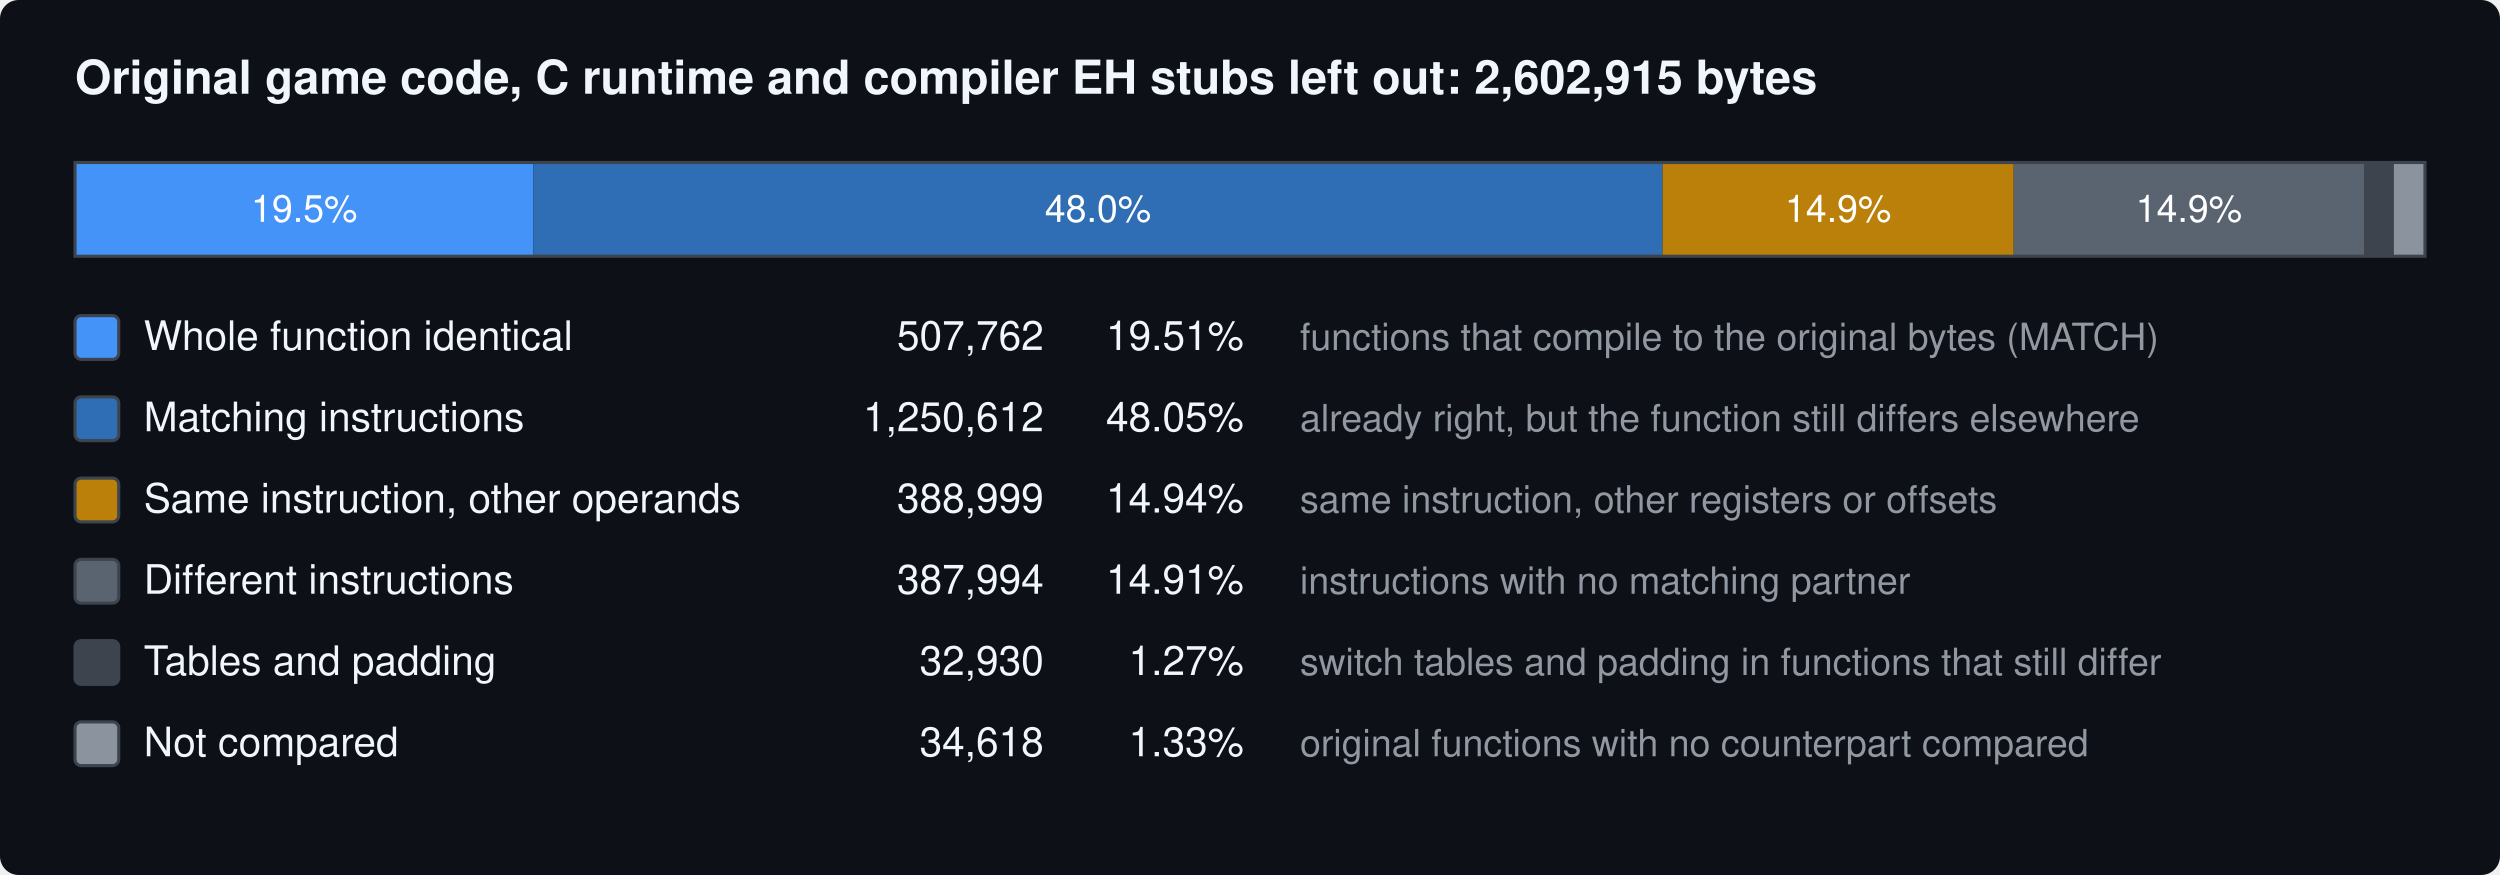
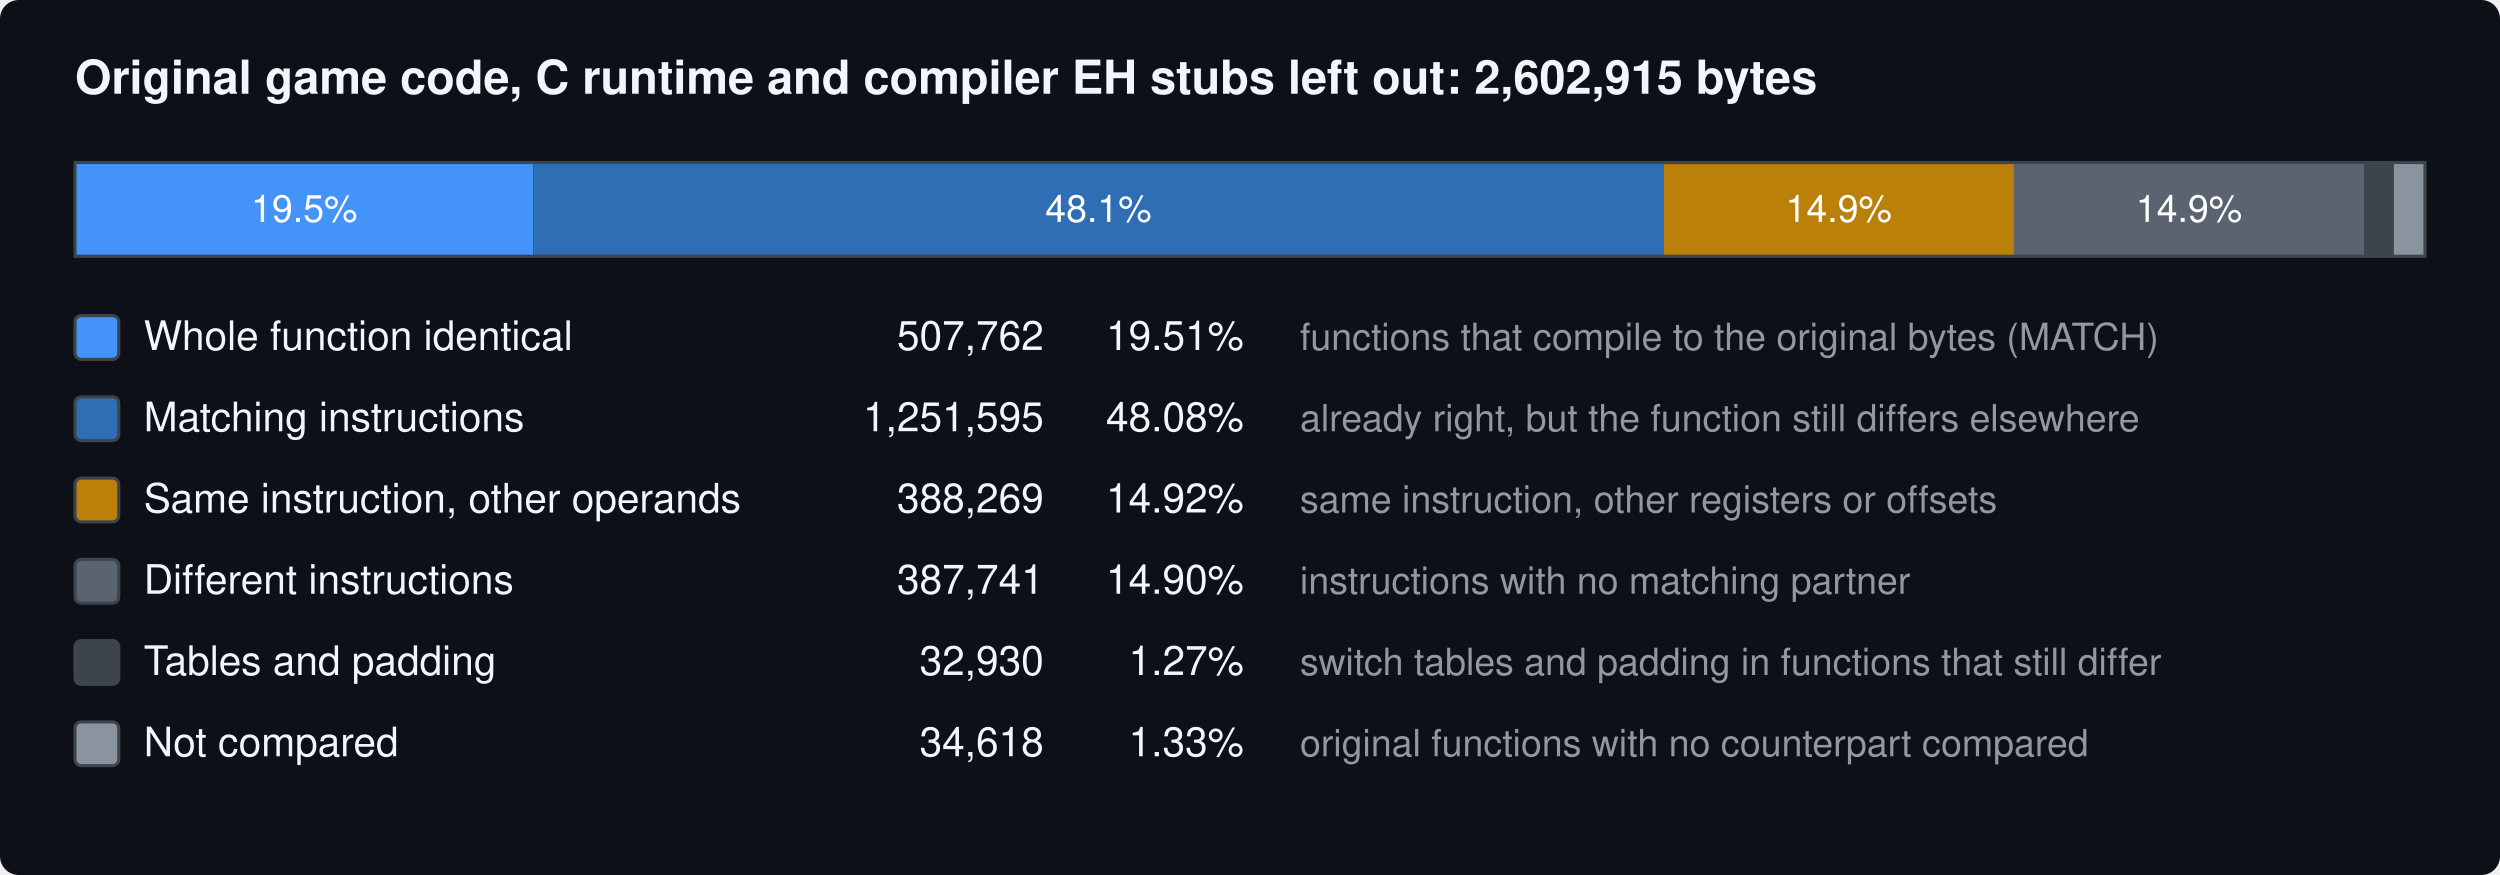
<svg xmlns="http://www.w3.org/2000/svg" width="800" height="280" viewBox="0 0 800 280" font-family="system-ui, -apple-system, Segoe UI, Helvetica, Arial, sans-serif">
  <rect width="800" height="280" rx="6" fill="#0d1117" />
  <text x="24" y="30" font-size="15" font-weight="600" fill="#f0f6fc">Original game code, C runtime and compiler EH stubs left out: 2,602,915 bytes</text>
  <rect x="24.00" y="52" width="146.70" height="30" fill="#4493f8" />
  <text x="97.35" y="71" font-size="12" text-anchor="middle" fill="#ffffff">19.5%</text>
-   <rect x="170.70" y="52" width="361.31" height="30" fill="#2f6eb5" />
-   <text x="351.35" y="71" font-size="12" text-anchor="middle" fill="#ffffff">48.0%</text>
-   <rect x="532.01" y="52" width="112.38" height="30" fill="#bb8009" />
-   <text x="588.20" y="71" font-size="12" text-anchor="middle" fill="#ffffff">14.9%</text>
-   <rect x="644.39" y="52" width="112.09" height="30" fill="#5a6370" />
-   <text x="700.44" y="71" font-size="12" text-anchor="middle" fill="#ffffff">14.9%</text>
+   <rect x="170.70" y="52" width="361.59" height="30" fill="#2f6eb5" />
+   <text x="351.49" y="71" font-size="12" text-anchor="middle" fill="#ffffff">48.1%</text>
+   <rect x="532.29" y="52" width="112.17" height="30" fill="#bb8009" />
+   <text x="588.38" y="71" font-size="12" text-anchor="middle" fill="#ffffff">14.9%</text>
+   <rect x="644.46" y="52" width="112.02" height="30" fill="#5a6370" />
+   <text x="700.47" y="71" font-size="12" text-anchor="middle" fill="#ffffff">14.9%</text>
  <rect x="756.48" y="52" width="9.51" height="30" fill="#3d444d" />
  <rect x="766.00" y="52" width="10.00" height="30" fill="#8b949e" />
  <rect x="24" y="52" width="752" height="30" fill="none" stroke="#3d444d" />
  <rect x="24" y="101" width="14" height="14" rx="2" fill="#4493f8" stroke="#3d444d" />
  <text x="46" y="112" font-size="13" fill="#f0f6fc">Whole function identical</text>
  <text x="334" y="112" font-size="13" text-anchor="end" fill="#f0f6fc">507,762</text>
  <text x="398" y="112" font-size="13" text-anchor="end" fill="#f0f6fc">19.51%</text>
  <text x="416" y="112" font-size="12" fill="#9198a1">functions that compile to the original bytes (MATCH)</text>
  <rect x="24" y="127" width="14" height="14" rx="2" fill="#2f6eb5" stroke="#3d444d" />
  <text x="46" y="138" font-size="13" fill="#f0f6fc">Matching instructions</text>
-   <text x="334" y="138" font-size="13" text-anchor="end" fill="#f0f6fc">1,250,612</text>
-   <text x="398" y="138" font-size="13" text-anchor="end" fill="#f0f6fc">48.05%</text>
+   <text x="334" y="138" font-size="13" text-anchor="end" fill="#f0f6fc">1,251,595</text>
+   <text x="398" y="138" font-size="13" text-anchor="end" fill="#f0f6fc">48.08%</text>
  <text x="416" y="138" font-size="12" fill="#9198a1">already right, but the function still differs elsewhere</text>
  <rect x="24" y="153" width="14" height="14" rx="2" fill="#bb8009" stroke="#3d444d" />
  <text x="46" y="164" font-size="13" fill="#f0f6fc">Same instruction, other operands</text>
-   <text x="334" y="164" font-size="13" text-anchor="end" fill="#f0f6fc">388,999</text>
-   <text x="398" y="164" font-size="13" text-anchor="end" fill="#f0f6fc">14.94%</text>
+   <text x="334" y="164" font-size="13" text-anchor="end" fill="#f0f6fc">388,269</text>
+   <text x="398" y="164" font-size="13" text-anchor="end" fill="#f0f6fc">14.92%</text>
  <text x="416" y="164" font-size="12" fill="#9198a1">same instruction, other registers or offsets</text>
  <rect x="24" y="179" width="14" height="14" rx="2" fill="#5a6370" stroke="#3d444d" />
  <text x="46" y="190" font-size="13" fill="#f0f6fc">Different instructions</text>
-   <text x="334" y="190" font-size="13" text-anchor="end" fill="#f0f6fc">387,994</text>
-   <text x="398" y="190" font-size="13" text-anchor="end" fill="#f0f6fc">14.91%</text>
+   <text x="334" y="190" font-size="13" text-anchor="end" fill="#f0f6fc">387,741</text>
+   <text x="398" y="190" font-size="13" text-anchor="end" fill="#f0f6fc">14.90%</text>
  <text x="416" y="190" font-size="12" fill="#9198a1">instructions with no matching partner</text>
  <rect x="24" y="205" width="14" height="14" rx="2" fill="#3d444d" stroke="#3d444d" />
  <text x="46" y="216" font-size="13" fill="#f0f6fc">Tables and padding</text>
  <text x="334" y="216" font-size="13" text-anchor="end" fill="#f0f6fc">32,930</text>
  <text x="398" y="216" font-size="13" text-anchor="end" fill="#f0f6fc">1.27%</text>
  <text x="416" y="216" font-size="12" fill="#9198a1">switch tables and padding in functions that still differ</text>
  <rect x="24" y="231" width="14" height="14" rx="2" fill="#8b949e" stroke="#3d444d" />
  <text x="46" y="242" font-size="13" fill="#f0f6fc">Not compared</text>
  <text x="334" y="242" font-size="13" text-anchor="end" fill="#f0f6fc">34,618</text>
  <text x="398" y="242" font-size="13" text-anchor="end" fill="#f0f6fc">1.33%</text>
  <text x="416" y="242" font-size="12" fill="#9198a1">original functions with no counterpart compared</text>
</svg>
